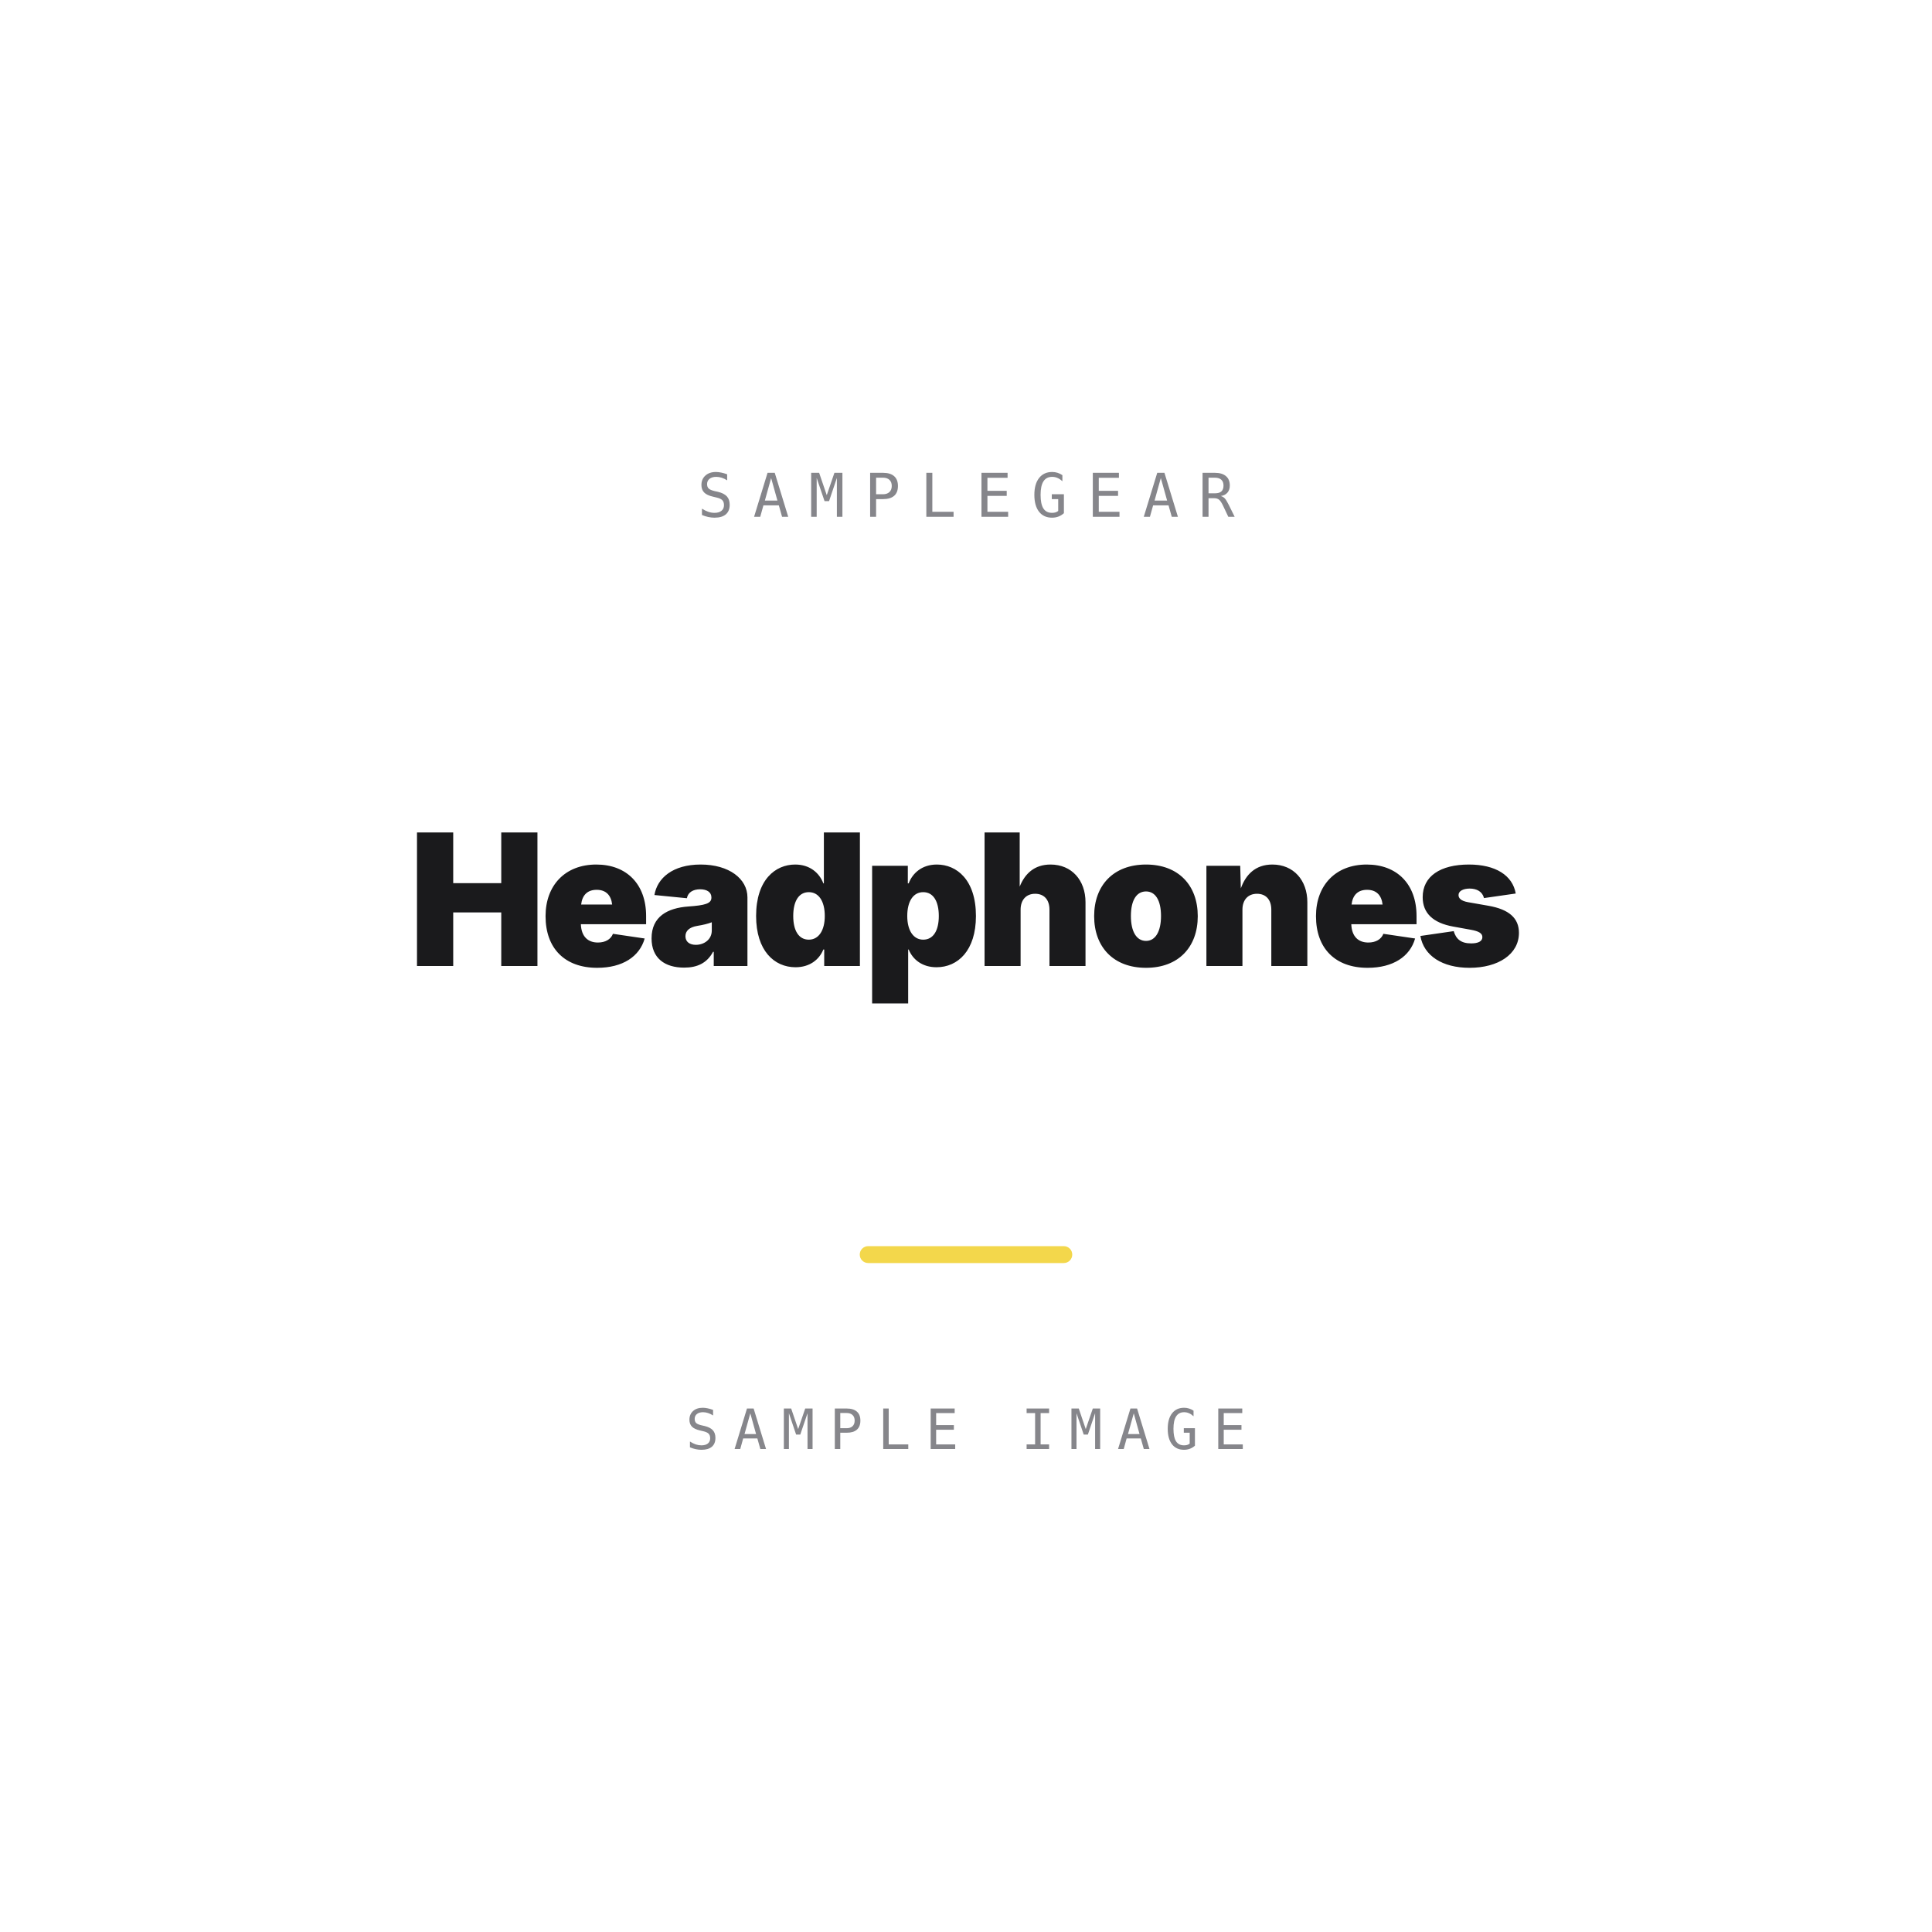
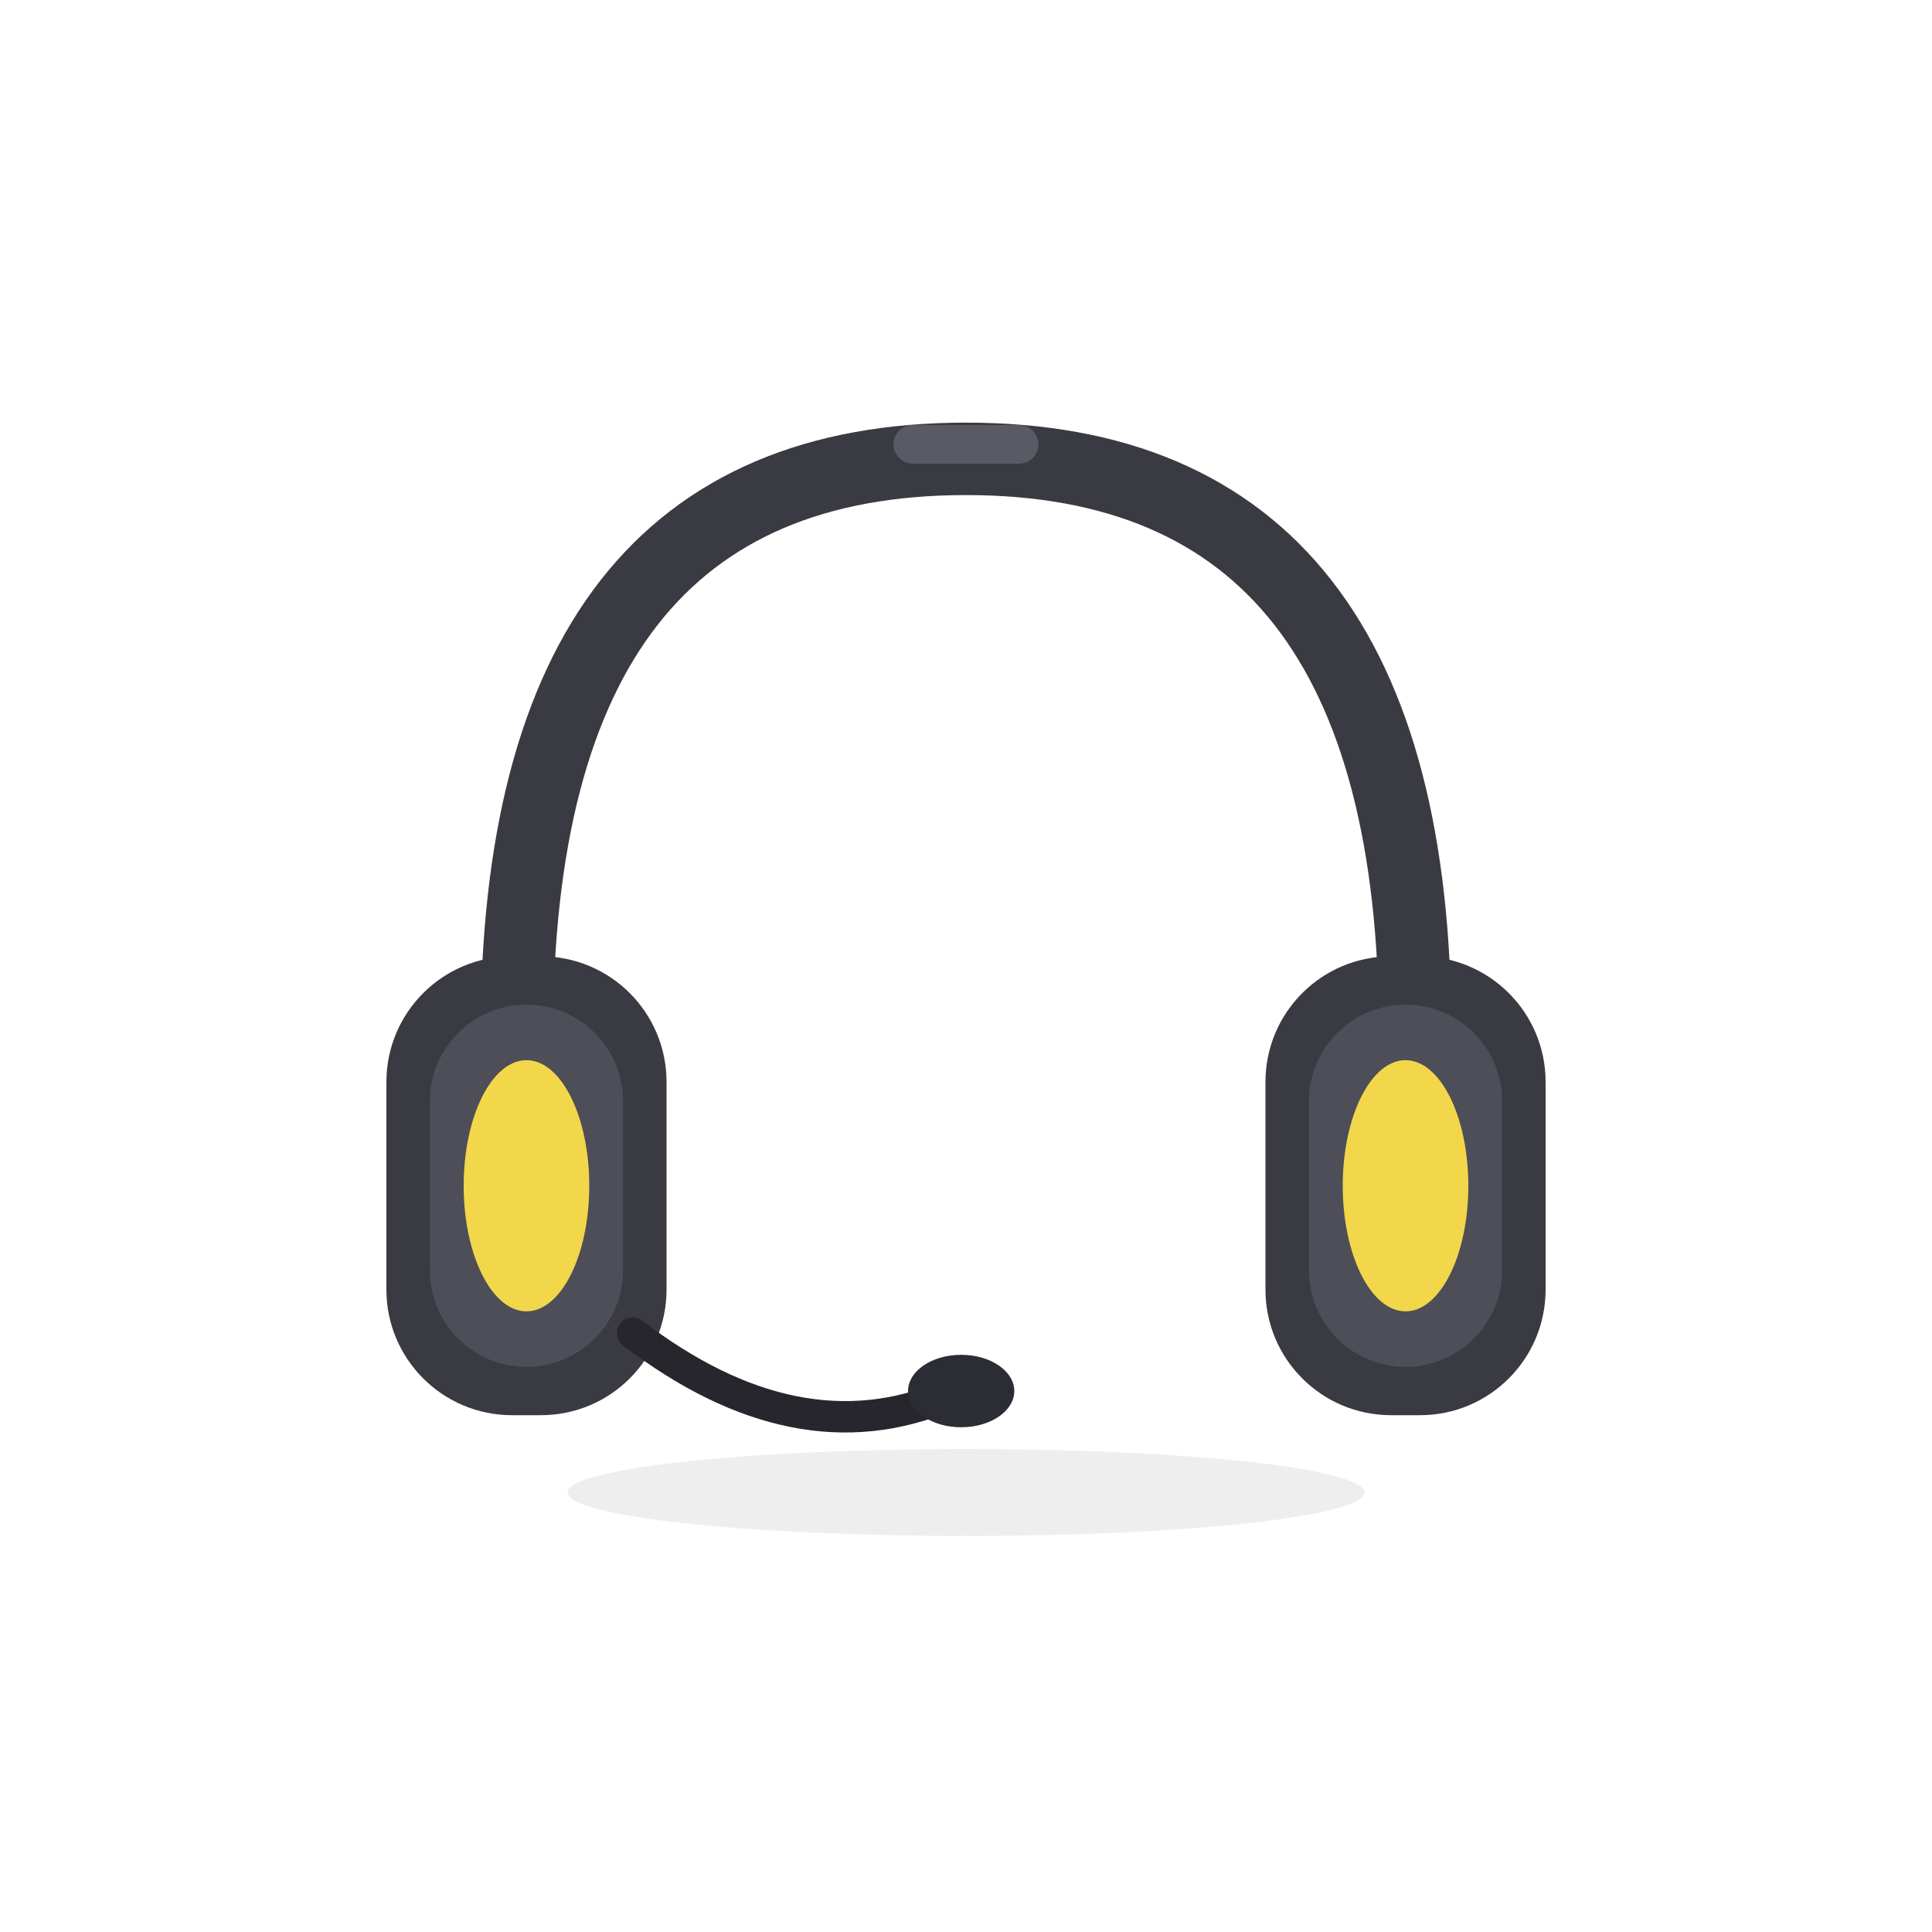
- <svg xmlns="http://www.w3.org/2000/svg" viewBox="0 0 800 800" width="800" height="800" role="img" aria-label="Headphones — sample product image">
+ <svg xmlns="http://www.w3.org/2000/svg" viewBox="0 0 800 800" width="800" height="800" role="img" aria-label="Illustration of Sample Wired Gaming Headset">
  <rect width="800" height="800" fill="#FFFFFF" />
-   <text x="400" y="214" text-anchor="middle" font-family="ui-monospace, SFMono-Regular, Menlo, monospace" font-size="25" letter-spacing="8" fill="#86868B">SAMPLEGEAR</text>
-   <g font-family="Archivo, Inter, Helvetica, Arial, sans-serif">
-     <text x="400" y="400" text-anchor="middle" font-size="76" font-weight="900" letter-spacing="-2.5" fill="#1A1A1C">Headphones</text>
-   </g>
-   <rect x="356" y="516" width="88" height="7" rx="3.5" fill="#F3D74B" />
-   <text x="400" y="600" text-anchor="middle" font-family="ui-monospace, SFMono-Regular, Menlo, monospace" font-size="23" letter-spacing="6" fill="#86868B">SAMPLE IMAGE</text>
+   <ellipse cx="400" cy="618" rx="165" ry="18" fill="#000" opacity=".07" />
+   <path d="M214 428 Q214 190 400 190 Q586 190 586 428" fill="none" stroke="#3A3A42" stroke-width="30" stroke-linecap="round" stroke-linejoin="round" />
+   <rect x="160" y="396" width="116" height="190" rx="52" fill="#3A3A42" />
+   <rect x="524" y="396" width="116" height="190" rx="52" fill="#3A3A42" />
+   <rect x="178" y="416" width="80" height="150" rx="40" fill="#4E4E58" />
+   <rect x="542" y="416" width="80" height="150" rx="40" fill="#4E4E58" />
+   <ellipse cx="218" cy="491" rx="26" ry="52" fill="#F3D74B" />
+   <ellipse cx="582" cy="491" rx="26" ry="52" fill="#F3D74B" />
+   <path d="M262 552 Q330 604 392 578" fill="none" stroke="#26262C" stroke-width="13" stroke-linecap="round" stroke-linejoin="round" />
+   <ellipse cx="398" cy="576" rx="22" ry="15" fill="#2C2C34" />
+   <rect x="370" y="176" width="60" height="16" rx="8" fill="#5A5A64" />
</svg>
